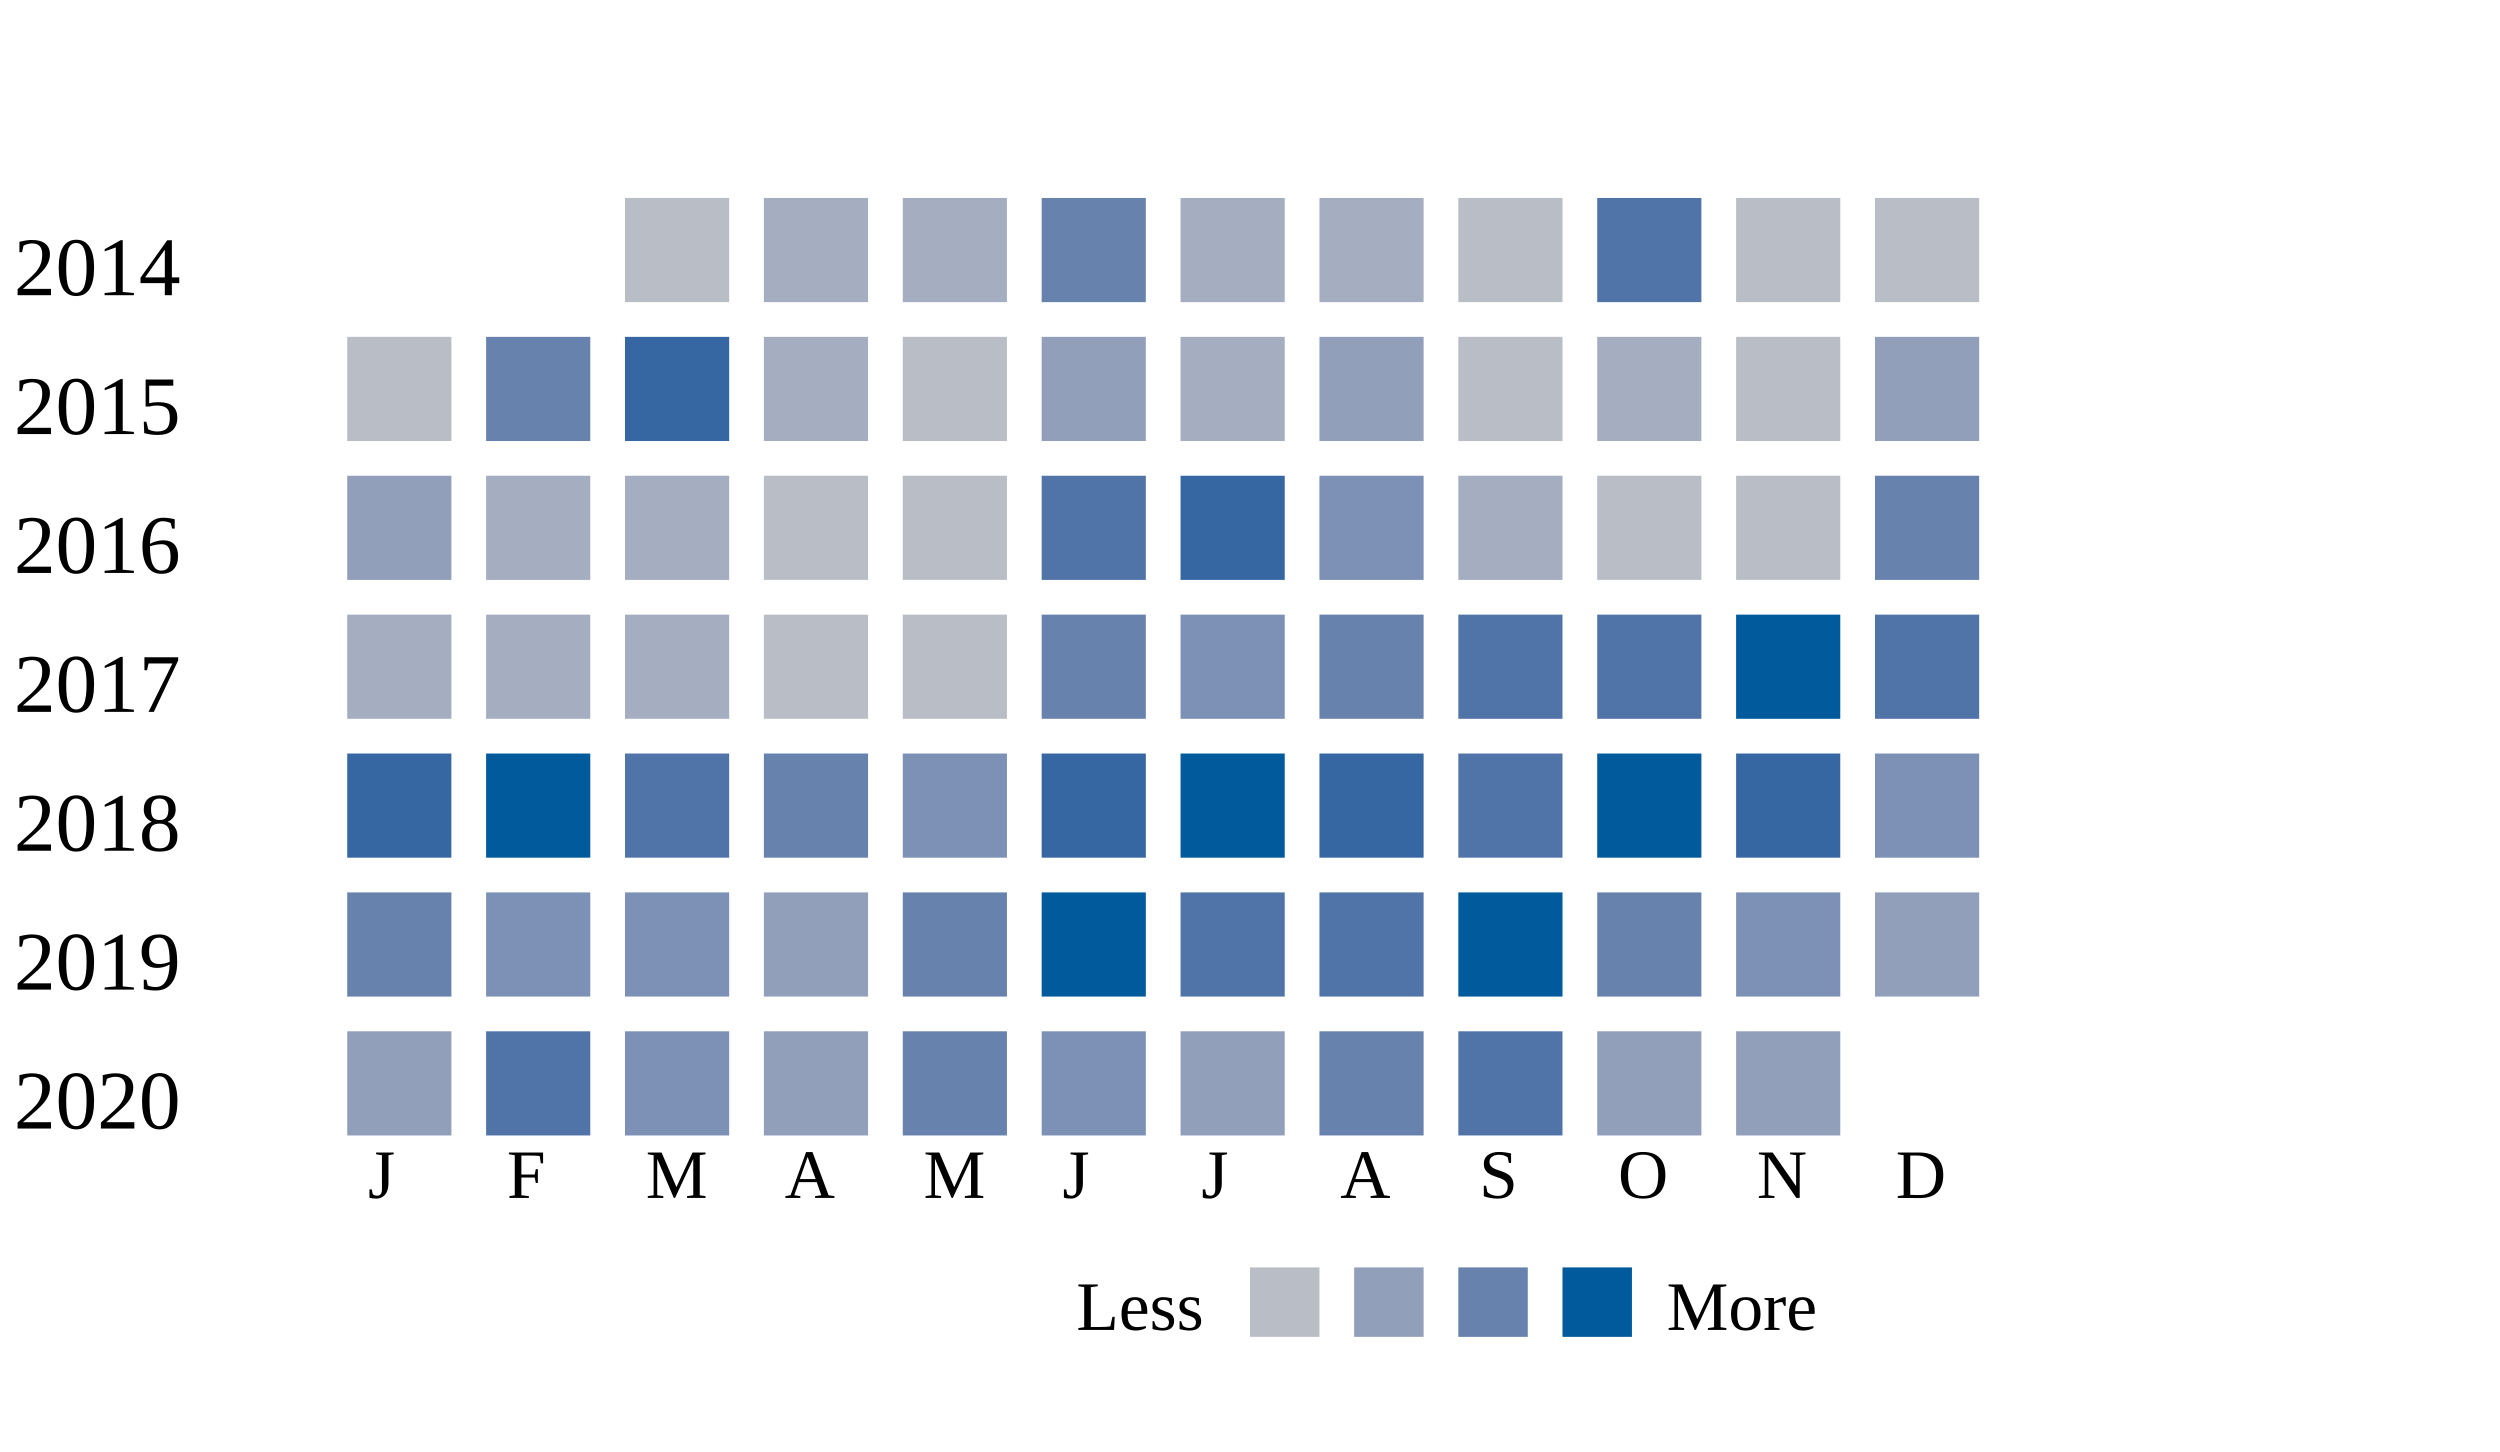
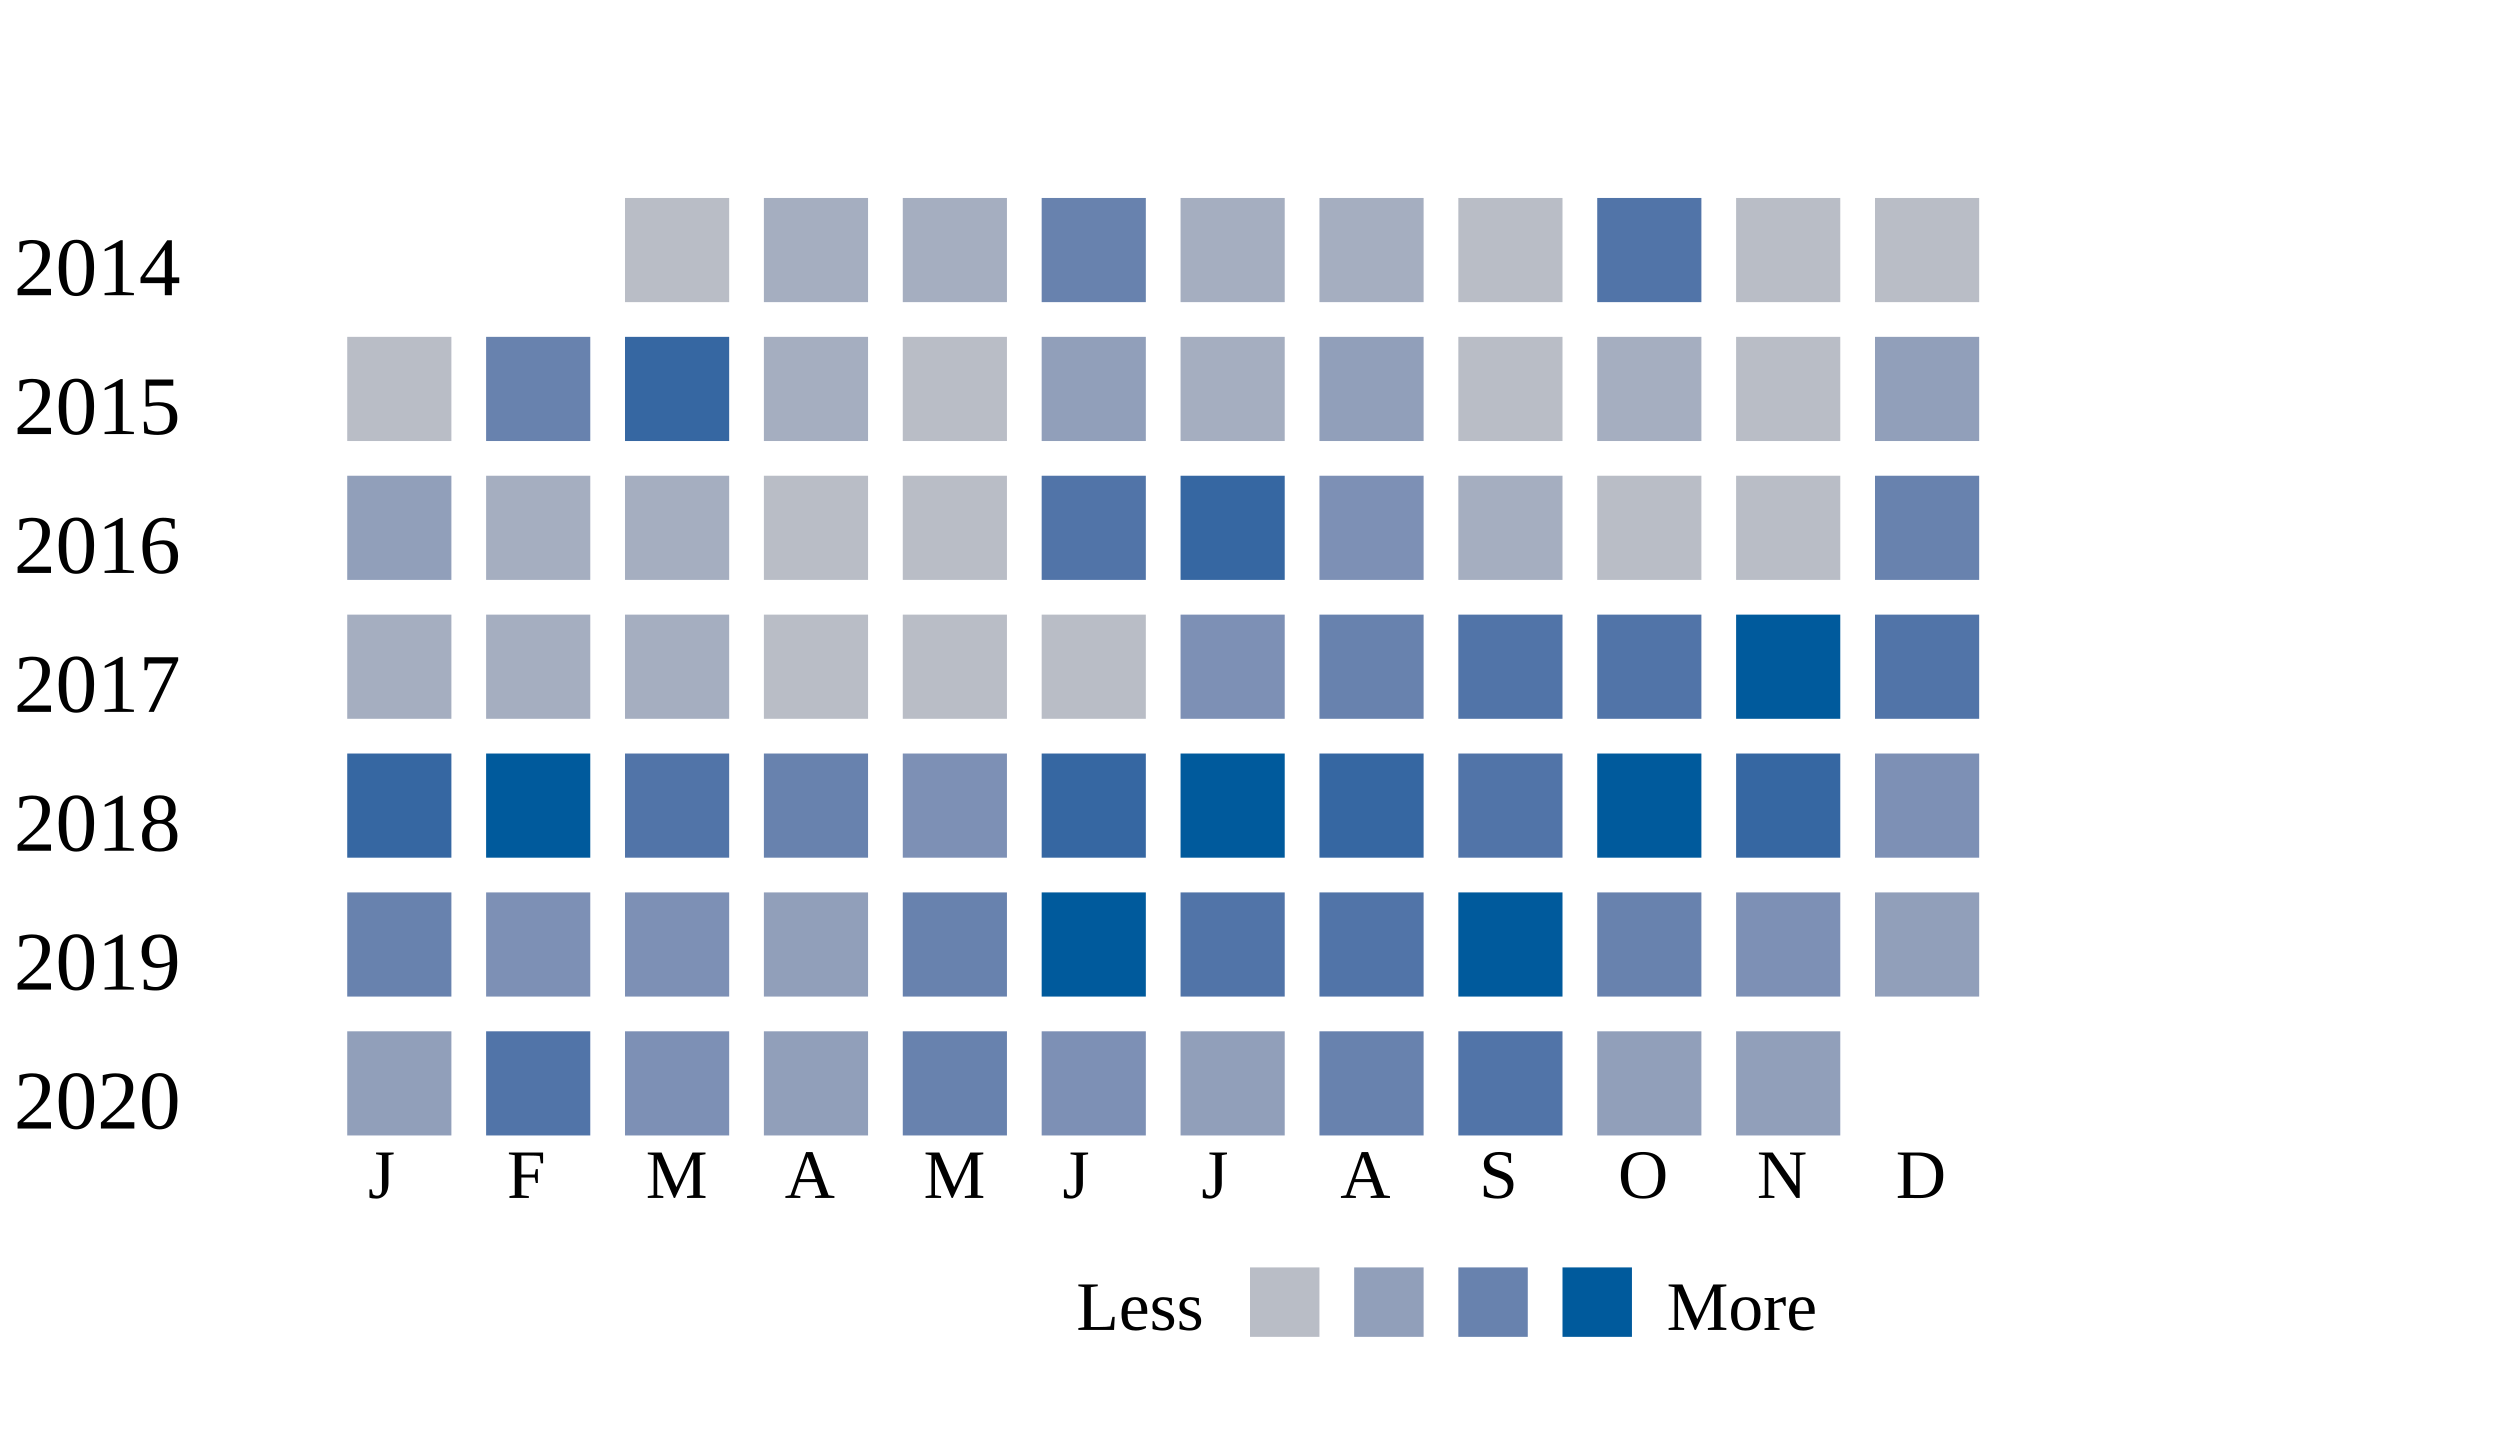
<svg xmlns="http://www.w3.org/2000/svg" width="360">
  <g transform="translate(0 0)">
    <text x="2" y="20">2014</text>
    <rect x="90" y="6" width="15" height="15" fill="#b9bdc6" />
    <rect x="110" y="6" width="15" height="15" fill="#a5aec0" />
    <rect x="130" y="6" width="15" height="15" fill="#a5aec0" />
    <rect x="150" y="6" width="15" height="15" fill="#6882ae" />
    <rect x="170" y="6" width="15" height="15" fill="#a5aec0" />
    <rect x="190" y="6" width="15" height="15" fill="#a5aec0" />
    <rect x="210" y="6" width="15" height="15" fill="#b9bdc6" />
    <rect x="230" y="6" width="15" height="15" fill="#5174a8" />
    <rect x="250" y="6" width="15" height="15" fill="#b9bdc6" />
    <rect x="270" y="6" width="15" height="15" fill="#b9bdc6" />
  </g>
  <g transform="translate(0 20)">
    <text x="2" y="20">2015</text>
    <rect x="50" y="6" width="15" height="15" fill="#b9bdc6" />
    <rect x="70" y="6" width="15" height="15" fill="#6882ae" />
    <rect x="90" y="6" width="15" height="15" fill="#3667a2" />
    <rect x="110" y="6" width="15" height="15" fill="#a5aec0" />
    <rect x="130" y="6" width="15" height="15" fill="#b9bdc6" />
    <rect x="150" y="6" width="15" height="15" fill="#919fba" />
    <rect x="170" y="6" width="15" height="15" fill="#a5aec0" />
    <rect x="190" y="6" width="15" height="15" fill="#919fba" />
    <rect x="210" y="6" width="15" height="15" fill="#b9bdc6" />
    <rect x="230" y="6" width="15" height="15" fill="#a5aec0" />
    <rect x="250" y="6" width="15" height="15" fill="#b9bdc6" />
    <rect x="270" y="6" width="15" height="15" fill="#919fba" />
  </g>
  <g transform="translate(0 40)">
    <text x="2" y="20">2016</text>
    <rect x="50" y="6" width="15" height="15" fill="#919fba" />
    <rect x="70" y="6" width="15" height="15" fill="#a5aec0" />
    <rect x="90" y="6" width="15" height="15" fill="#a5aec0" />
    <rect x="110" y="6" width="15" height="15" fill="#b9bdc6" />
    <rect x="130" y="6" width="15" height="15" fill="#b9bdc6" />
    <rect x="150" y="6" width="15" height="15" fill="#5174a8" />
    <rect x="170" y="6" width="15" height="15" fill="#3667a2" />
    <rect x="190" y="6" width="15" height="15" fill="#7d90b5" />
    <rect x="210" y="6" width="15" height="15" fill="#a5aec0" />
    <rect x="230" y="6" width="15" height="15" fill="#b9bdc6" />
    <rect x="250" y="6" width="15" height="15" fill="#b9bdc6" />
    <rect x="270" y="6" width="15" height="15" fill="#6882ae" />
  </g>
  <g transform="translate(0 60)">
    <text x="2" y="20">2017</text>
    <rect x="50" y="6" width="15" height="15" fill="#a5aec0" />
    <rect x="70" y="6" width="15" height="15" fill="#a5aec0" />
    <rect x="90" y="6" width="15" height="15" fill="#a5aec0" />
    <rect x="110" y="6" width="15" height="15" fill="#b9bdc6" />
    <rect x="130" y="6" width="15" height="15" fill="#b9bdc6" />
-     <rect x="150" y="6" width="15" height="15" fill="#6882ae" />
+     <rect x="150" y="6" width="15" height="15" fill="#b9bdc6" />
    <rect x="170" y="6" width="15" height="15" fill="#7d90b5" />
    <rect x="190" y="6" width="15" height="15" fill="#6882ae" />
    <rect x="210" y="6" width="15" height="15" fill="#5174a8" />
    <rect x="230" y="6" width="15" height="15" fill="#5174a8" />
    <rect x="250" y="6" width="15" height="15" fill="#005a9c" />
    <rect x="270" y="6" width="15" height="15" fill="#5174a8" />
  </g>
  <g transform="translate(0 80)">
    <text x="2" y="20">2018</text>
    <rect x="50" y="6" width="15" height="15" fill="#3667a2" />
    <rect x="70" y="6" width="15" height="15" fill="#005a9c" />
    <rect x="90" y="6" width="15" height="15" fill="#5174a8" />
    <rect x="110" y="6" width="15" height="15" fill="#6882ae" />
    <rect x="130" y="6" width="15" height="15" fill="#7d90b5" />
    <rect x="150" y="6" width="15" height="15" fill="#3667a2" />
    <rect x="170" y="6" width="15" height="15" fill="#005a9c" />
    <rect x="190" y="6" width="15" height="15" fill="#3667a2" />
    <rect x="210" y="6" width="15" height="15" fill="#5174a8" />
    <rect x="230" y="6" width="15" height="15" fill="#005a9c" />
    <rect x="250" y="6" width="15" height="15" fill="#3667a2" />
    <rect x="270" y="6" width="15" height="15" fill="#7d90b5" />
  </g>
  <g transform="translate(0 100)">
    <text x="2" y="20">2019</text>
    <rect x="50" y="6" width="15" height="15" fill="#6882ae" />
    <rect x="70" y="6" width="15" height="15" fill="#7d90b5" />
    <rect x="90" y="6" width="15" height="15" fill="#7d90b5" />
    <rect x="110" y="6" width="15" height="15" fill="#919fba" />
    <rect x="130" y="6" width="15" height="15" fill="#6882ae" />
    <rect x="150" y="6" width="15" height="15" fill="#005a9c" />
    <rect x="170" y="6" width="15" height="15" fill="#5174a8" />
    <rect x="190" y="6" width="15" height="15" fill="#5174a8" />
    <rect x="210" y="6" width="15" height="15" fill="#005a9c" />
    <rect x="230" y="6" width="15" height="15" fill="#6882ae" />
    <rect x="250" y="6" width="15" height="15" fill="#7d90b5" />
    <rect x="270" y="6" width="15" height="15" fill="#919fba" />
  </g>
  <g transform="translate(0 120)">
    <text x="2" y="20">2020</text>
    <rect x="50" y="6" width="15" height="15" fill="#919fba" />
    <rect x="70" y="6" width="15" height="15" fill="#5174a8" />
    <rect x="90" y="6" width="15" height="15" fill="#7d90b5" />
    <rect x="110" y="6" width="15" height="15" fill="#919fba" />
    <rect x="130" y="6" width="15" height="15" fill="#6882ae" />
    <rect x="150" y="6" width="15" height="15" fill="#7d90b5" />
    <rect x="170" y="6" width="15" height="15" fill="#919fba" />
    <rect x="190" y="6" width="15" height="15" fill="#6882ae" />
    <rect x="210" y="6" width="15" height="15" fill="#5174a8" />
    <rect x="230" y="6" width="15" height="15" fill="#919fba" />
    <rect x="250" y="6" width="15" height="15" fill="#919fba" />
  </g>
  <text style="font-size: 10px; text-align: center" x="53" y="150">J</text>
  <text style="font-size: 10px; text-align: center" x="73" y="150">F</text>
  <text style="font-size: 10px; text-align: center" x="93" y="150">M</text>
  <text style="font-size: 10px; text-align: center" x="113" y="150">A</text>
  <text style="font-size: 10px; text-align: center" x="133" y="150">M</text>
  <text style="font-size: 10px; text-align: center" x="153" y="150">J</text>
  <text style="font-size: 10px; text-align: center" x="173" y="150">J</text>
  <text style="font-size: 10px; text-align: center" x="193" y="150">A</text>
  <text style="font-size: 10px; text-align: center" x="213" y="150">S</text>
  <text style="font-size: 10px; text-align: center" x="233" y="150">O</text>
  <text style="font-size: 10px; text-align: center" x="253" y="150">N</text>
  <text style="font-size: 10px; text-align: center" x="273" y="150">D</text>
  <text style="font-size: 10px;" x="155" y="169">Less</text>
  <rect fill="#b9bdc6" width="10" height="10" x="180" y="160" />
  <rect fill="#919fba" width="10" height="10" x="195" y="160" />
  <rect fill="#6882ae" width="10" height="10" x="210" y="160" />
  <rect fill="#005a9c" width="10" height="10" x="225" y="160" />
  <text x="240" y="169" style="font-size: 10px;">More</text>
</svg>
